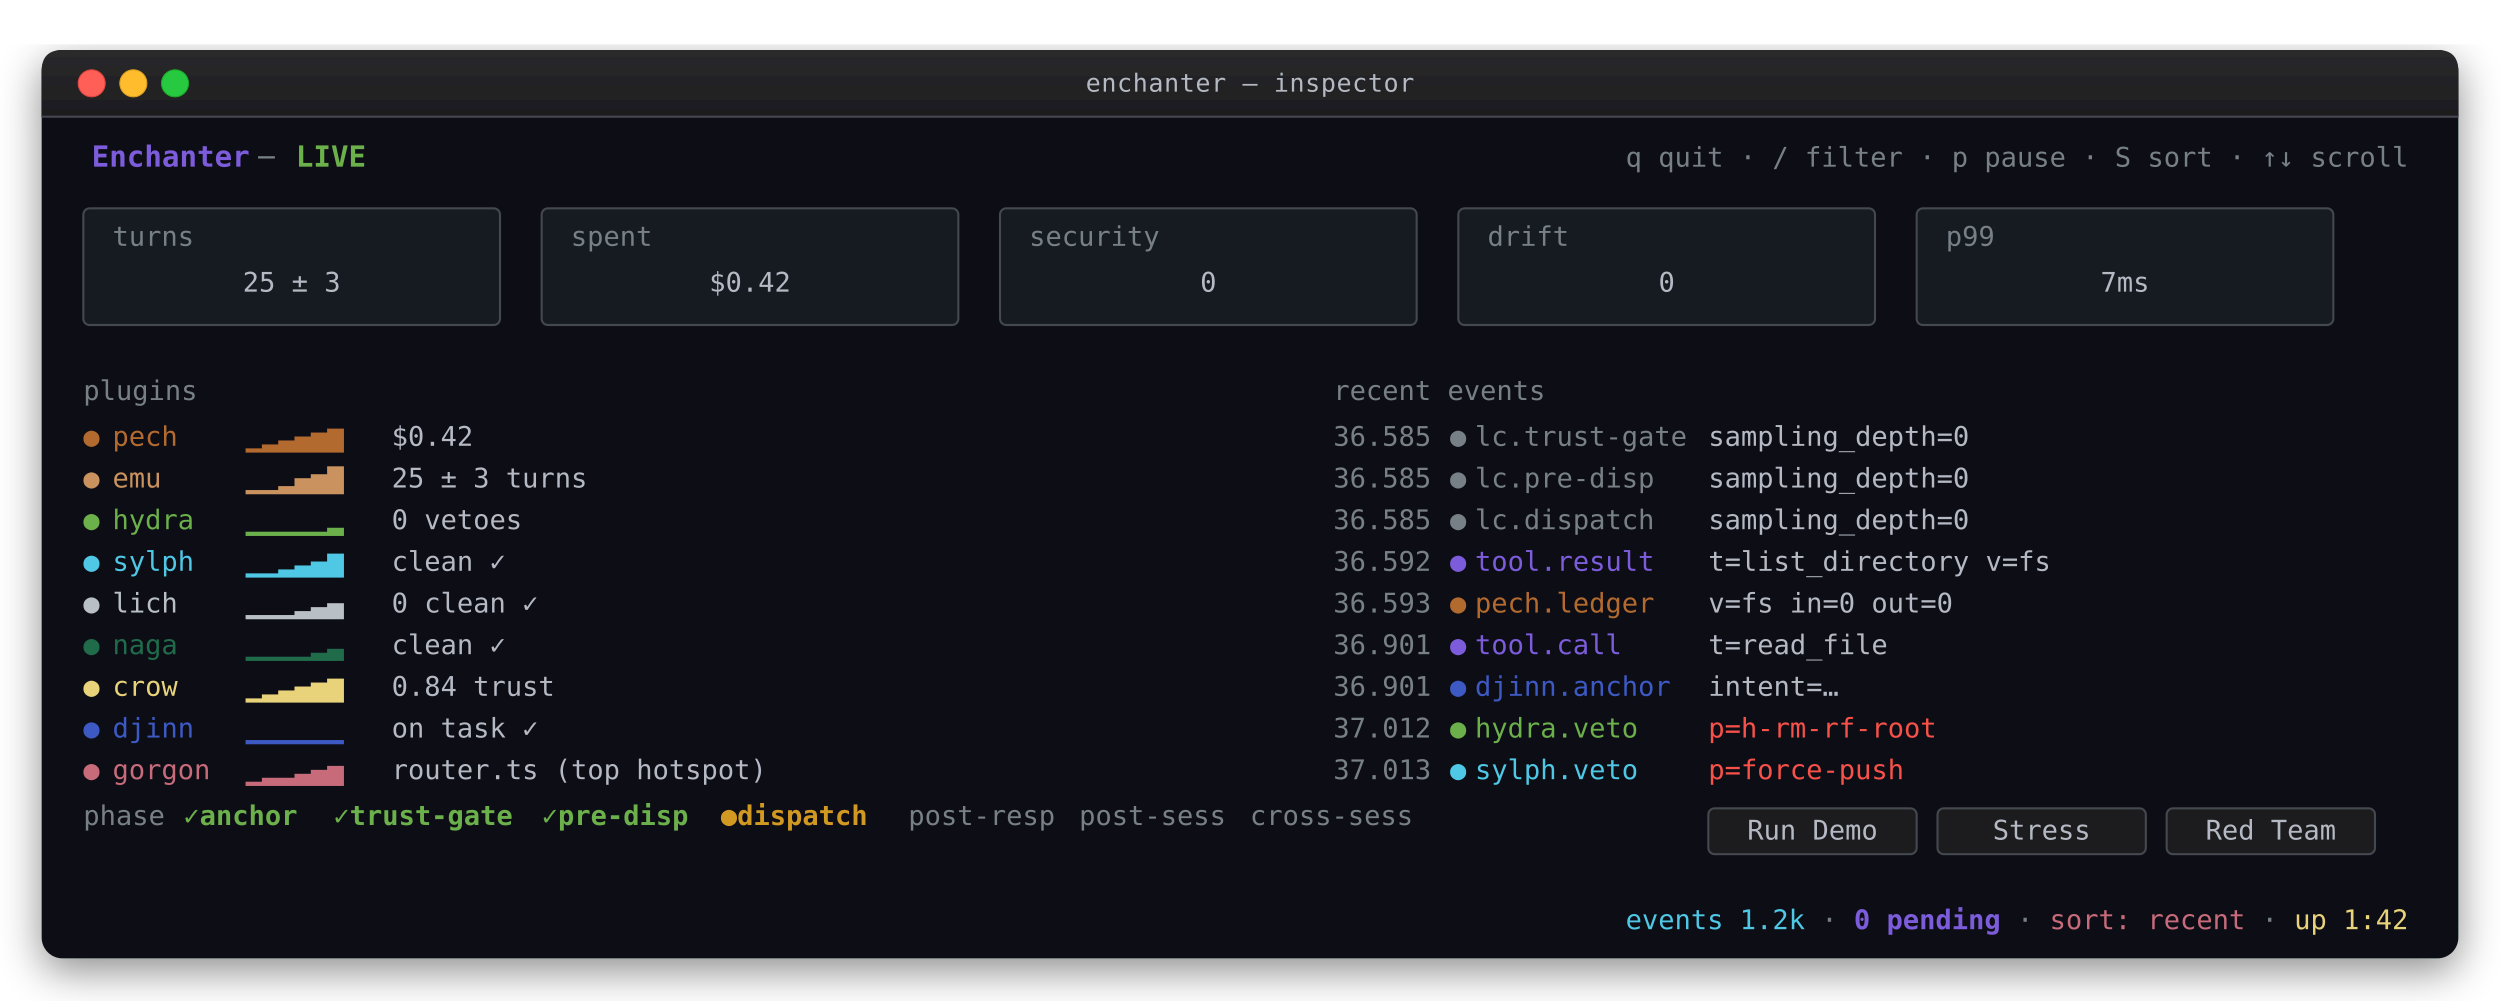
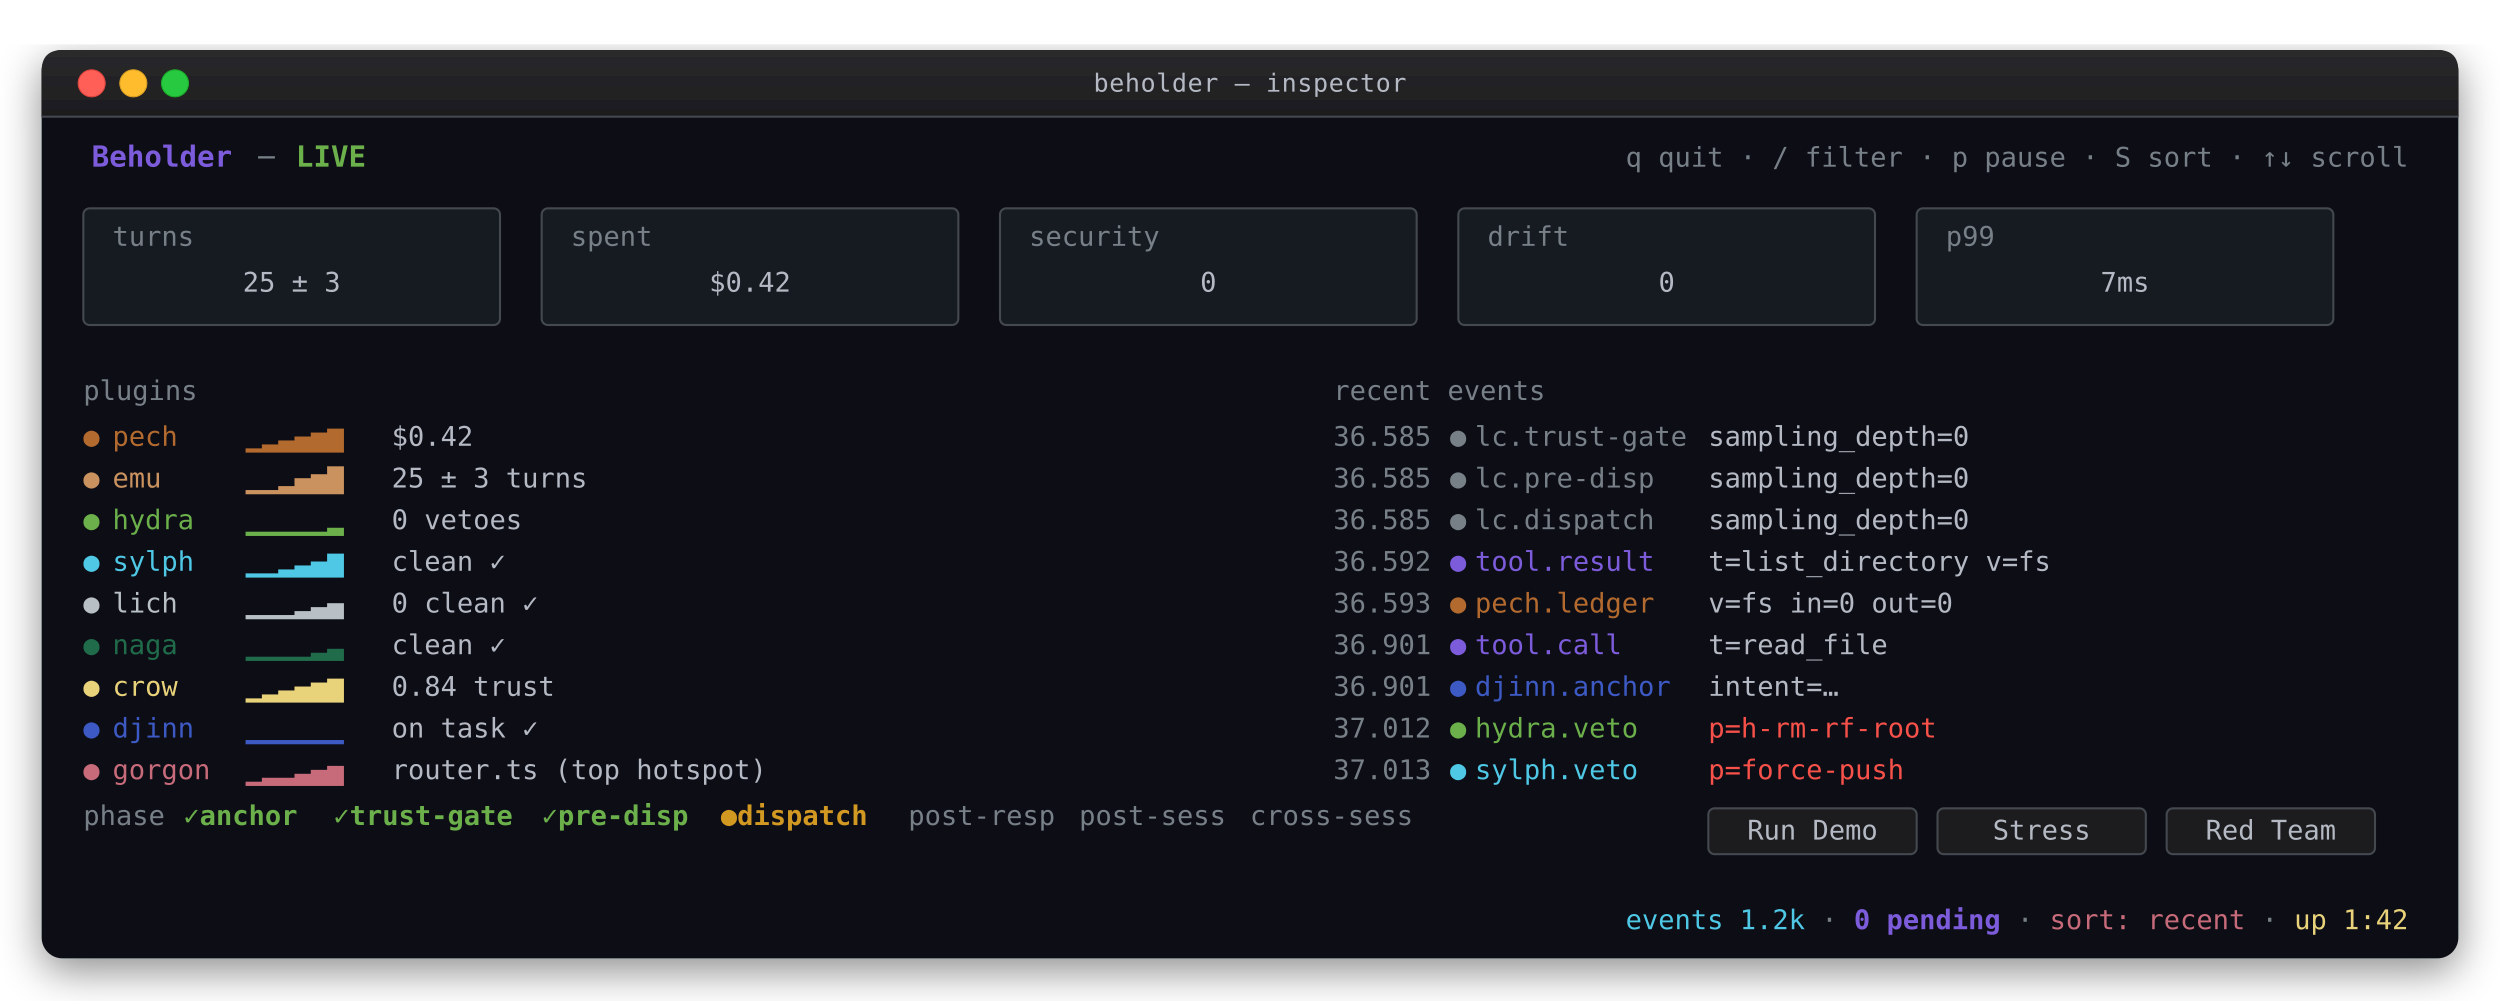
- <svg xmlns="http://www.w3.org/2000/svg" viewBox="0 0 1200 480" width="1200" height="480" role="img" aria-label="Enchanter — real-time MCP observability monitor" font-family="ui-monospace, SFMono-Regular, 'SF Mono', Menlo, Consolas, monospace" font-size="13">
+ <svg xmlns="http://www.w3.org/2000/svg" viewBox="0 0 1200 480" width="1200" height="480" role="img" aria-label="Beholder — real-time MCP observability monitor" font-family="ui-monospace, SFMono-Regular, 'SF Mono', Menlo, Consolas, monospace" font-size="13">
  <defs>
    <filter id="shadow" x="-2%" y="-2%" width="104%" height="110%">
      <feDropShadow dx="0" dy="6" stdDeviation="10" flood-color="#000" flood-opacity="0.45" />
    </filter>
    <linearGradient id="titleGrad" x1="0" y1="0" x2="0" y2="1">
      <stop offset="0%" stop-color="#2a2a2c" />
      <stop offset="100%" stop-color="#1c1c1e" />
    </linearGradient>
  </defs>
  <style>
    /* Match the TUI palette one-for-one */
    .label  { fill: #788087; }
    .body   { fill: #b4b9c3; }
    .amber  { fill: #d29922; font-weight: bold; }
    .red    { fill: #f85149; }
    .green  { fill: #6bb04a; font-weight: bold; }
    .violet { fill: #7c5cdb; font-weight: bold; }
    .cyan   { fill: #4ec8e5; }
    .magenta{ fill: #c76b7a; }
    .gold   { fill: #e8d27a; }
    .pech   { fill: #b36a2e; }
    .emu    { fill: #c9925e; }
    .hydra  { fill: #6bb04a; }
    .sylph  { fill: #4ec8e5; }
    .lich   { fill: #b8bfc5; }
    .naga   { fill: #1f6b4a; }
    .crow   { fill: #e8d27a; }
    .djinn  { fill: #3d5ac4; }
    .gorgon { fill: #c76b7a; }
    .wixie  { fill: #7c5cdb; }
    .titlebar-text { fill: #b4b9c3; letter-spacing: 0.3px; }

    /* Card + button hover-grow. Note: only fires when the SVG is loaded
       directly (open hero.svg in a tab) — README's &lt;img&gt; embedding does
       not forward pointer events into the SVG. */
    .card, .btn {
      transition: transform 0.18s ease-out;
      transform-box: fill-box;
      transform-origin: center;
      cursor: pointer;
    }
    .card:hover { transform: scale(1.06); }
    .btn:hover  { transform: scale(1.10); }
    .btn-bg     { fill: #1c1c1e; stroke: #44484f; stroke-width: 1; }
    .btn:hover .btn-bg { stroke: #7c5cdb; }
    .card-bg    { fill: #161b22; stroke: #44484f; stroke-width: 1; }

    /* Slow LIVE fade — 2s, ease in and out, opacity 1 -&gt; 0 -&gt; 1 */
    .blink { animation: blink 2.0s ease-in-out infinite; }
    @keyframes blink {
      0%, 100% { opacity: 1; }
      50%      { opacity: 0; }
    }

    /* Active phase pulse — slower, more breath */
    .phase-active { animation: pulse 2.4s ease-in-out infinite; }
    @keyframes pulse { 0%, 100% { opacity: 0.55; } 50% { opacity: 1; } }
  </style>
  <g filter="url(#shadow)">
    <rect x="20" y="24" width="1160" height="436" rx="10" ry="10" fill="#0d1117" />
    <path d="M20,34 Q20,24 30,24 L1170,24 Q1180,24 1180,34 L1180,56 L20,56 Z" fill="url(#titleGrad)" />
    <line x1="20" y1="56" x2="1180" y2="56" stroke="#44484f" stroke-width="1" />
    <circle cx="44" cy="40" r="6.5" fill="#ff5f56" stroke="#e0443e" stroke-width="0.5" />
    <circle cx="64" cy="40" r="6.5" fill="#ffbd2e" stroke="#dea123" stroke-width="0.5" />
    <circle cx="84" cy="40" r="6.5" fill="#27c93f" stroke="#1aab29" stroke-width="0.5" />
-     <text x="600" y="44" text-anchor="middle" class="titlebar-text" font-size="12">enchanter — inspector</text>
+     <text x="600" y="44" text-anchor="middle" class="titlebar-text" font-size="12">beholder — inspector</text>
  </g>
  <g transform="translate(0, 30)">
-     <text x="44" y="50" class="violet" font-size="14">Enchanter</text>
+     <text x="44" y="50" class="violet" font-size="14">Beholder</text>
    <text x="124" y="50" class="label">─</text>
    <text x="142" y="50" class="green blink" font-size="14">LIVE</text>
    <text x="1156" y="50" text-anchor="end" class="label">q quit · / filter · p pause · S sort · ↑↓ scroll</text>
  </g>
  <g transform="translate(40, 100)">
    <g class="card">
      <rect class="card-bg" x="0" y="0" width="200" height="56" rx="3" />
      <text x="14" y="18" class="label">turns</text>
      <text x="100" y="40" text-anchor="middle" class="body">25 ± 3</text>
    </g>
    <g class="card" transform="translate(220, 0)">
      <rect class="card-bg" x="0" y="0" width="200" height="56" rx="3" />
      <text x="14" y="18" class="label">spent</text>
      <text x="100" y="40" text-anchor="middle" class="body">$0.42</text>
    </g>
    <g class="card" transform="translate(440, 0)">
      <rect class="card-bg" x="0" y="0" width="200" height="56" rx="3" />
      <text x="14" y="18" class="label">security</text>
      <text x="100" y="40" text-anchor="middle" class="body">0</text>
    </g>
    <g class="card" transform="translate(660, 0)">
      <rect class="card-bg" x="0" y="0" width="200" height="56" rx="3" />
      <text x="14" y="18" class="label">drift</text>
      <text x="100" y="40" text-anchor="middle" class="body">0</text>
    </g>
    <g class="card" transform="translate(880, 0)">
      <rect class="card-bg" x="0" y="0" width="200" height="56" rx="3" />
      <text x="14" y="18" class="label">p99</text>
      <text x="100" y="40" text-anchor="middle" class="body">7ms</text>
    </g>
  </g>
  <g transform="translate(40, 192)">
    <text x="0" y="0" class="label">plugins</text>
    <text x="600" y="0" class="label">recent events</text>
    <g transform="translate(0, 22)">
      <text x="0" class="pech">●</text>
      <text x="14" class="pech">pech</text>
      <text x="78" class="pech">▁▂▃▄▅▆</text>
      <text x="148" class="body">$0.42</text>
      <text x="0" y="20" class="emu">●</text>
      <text x="14" y="20" class="emu">emu</text>
      <text x="78" y="20" class="emu">▁▁▂▄▅▇</text>
      <text x="148" y="20" class="body">25 ± 3 turns</text>
      <text x="0" y="40" class="hydra">●</text>
      <text x="14" y="40" class="hydra">hydra</text>
      <text x="78" y="40" class="hydra">▁▁▁▁▁▂</text>
      <text x="148" y="40" class="body">0 vetoes</text>
      <text x="0" y="60" class="sylph">●</text>
      <text x="14" y="60" class="sylph">sylph</text>
      <text x="78" y="60" class="sylph">▁▁▂▃▄▆</text>
      <text x="148" y="60" class="body">clean ✓</text>
      <text x="0" y="80" class="lich">●</text>
      <text x="14" y="80" class="lich">lich</text>
      <text x="78" y="80" class="lich">▁▁▁▂▃▄</text>
      <text x="148" y="80" class="body">0 clean ✓</text>
      <text x="0" y="100" class="naga">●</text>
      <text x="14" y="100" class="naga">naga</text>
      <text x="78" y="100" class="naga">▁▁▁▁▂▃</text>
      <text x="148" y="100" class="body">clean ✓</text>
      <text x="0" y="120" class="crow">●</text>
      <text x="14" y="120" class="crow">crow</text>
      <text x="78" y="120" class="crow">▁▂▃▄▅▆</text>
      <text x="148" y="120" class="body">0.84 trust</text>
      <text x="0" y="140" class="djinn">●</text>
      <text x="14" y="140" class="djinn">djinn</text>
      <text x="78" y="140" class="djinn">▁▁▁▁▁▁</text>
      <text x="148" y="140" class="body">on task ✓</text>
      <text x="0" y="160" class="gorgon">●</text>
      <text x="14" y="160" class="gorgon">gorgon</text>
      <text x="78" y="160" class="gorgon">▁▂▂▃▄▅</text>
      <text x="148" y="160" class="body">router.ts (top hotspot)</text>
    </g>
    <g transform="translate(600, 22)">
      <text x="0" class="label">36.585</text>
      <text x="56" class="label">●</text>
      <text x="68" class="label">lc.trust-gate</text>
      <text x="180" class="body">sampling_depth=0</text>
      <text x="0" y="20" class="label">36.585</text>
      <text x="56" y="20" class="label">●</text>
      <text x="68" y="20" class="label">lc.pre-disp</text>
      <text x="180" y="20" class="body">sampling_depth=0</text>
      <text x="0" y="40" class="label">36.585</text>
      <text x="56" y="40" class="label">●</text>
      <text x="68" y="40" class="label">lc.dispatch</text>
      <text x="180" y="40" class="body">sampling_depth=0</text>
      <text x="0" y="60" class="label">36.592</text>
      <text x="56" y="60" class="wixie">●</text>
      <text x="68" y="60" class="wixie">tool.result</text>
      <text x="180" y="60" class="body">t=list_directory v=fs</text>
      <text x="0" y="80" class="label">36.593</text>
      <text x="56" y="80" class="pech">●</text>
      <text x="68" y="80" class="pech">pech.ledger</text>
      <text x="180" y="80" class="body">v=fs in=0 out=0</text>
      <text x="0" y="100" class="label">36.901</text>
      <text x="56" y="100" class="wixie">●</text>
      <text x="68" y="100" class="wixie">tool.call</text>
      <text x="180" y="100" class="body">t=read_file</text>
      <text x="0" y="120" class="label">36.901</text>
      <text x="56" y="120" class="djinn">●</text>
      <text x="68" y="120" class="djinn">djinn.anchor</text>
      <text x="180" y="120" class="body">intent=…</text>
      <text x="0" y="140" class="label">37.012</text>
      <text x="56" y="140" class="hydra">●</text>
      <text x="68" y="140" class="hydra">hydra.veto</text>
      <text x="180" y="140" class="red">p=h-rm-rf-root</text>
      <text x="0" y="160" class="label">37.013</text>
      <text x="56" y="160" class="sylph">●</text>
      <text x="68" y="160" class="sylph">sylph.veto</text>
      <text x="180" y="160" class="red">p=force-push</text>
    </g>
  </g>
  <g transform="translate(40, 396)">
    <text x="0" class="label">phase</text>
    <text x="48" class="green">✓anchor</text>
    <text x="120" class="green">✓trust-gate</text>
    <text x="220" class="green">✓pre-disp</text>
    <text x="306" class="amber phase-active">●dispatch</text>
    <text x="396" class="label">post-resp</text>
    <text x="478" class="label">post-sess</text>
    <text x="560" class="label">cross-sess</text>
  </g>
  <g transform="translate(820, 388)">
    <g class="btn">
      <rect class="btn-bg" x="0" y="0" width="100" height="22" rx="3" />
      <text x="50" y="15" text-anchor="middle" class="body">Run Demo</text>
    </g>
    <g class="btn" transform="translate(110, 0)">
      <rect class="btn-bg" x="0" y="0" width="100" height="22" rx="3" />
      <text x="50" y="15" text-anchor="middle" class="body">Stress</text>
    </g>
    <g class="btn" transform="translate(220, 0)">
      <rect class="btn-bg" x="0" y="0" width="100" height="22" rx="3" />
      <text x="50" y="15" text-anchor="middle" class="body">Red Team</text>
    </g>
  </g>
  <text x="1156" y="446" text-anchor="end">
    <tspan class="cyan">events 1.2k</tspan>
    <tspan class="label"> · </tspan>
    <tspan class="violet">0 pending</tspan>
    <tspan class="label"> · </tspan>
    <tspan class="magenta">sort: recent</tspan>
    <tspan class="label"> · </tspan>
    <tspan class="gold">up 1:42</tspan>
  </text>
</svg>
